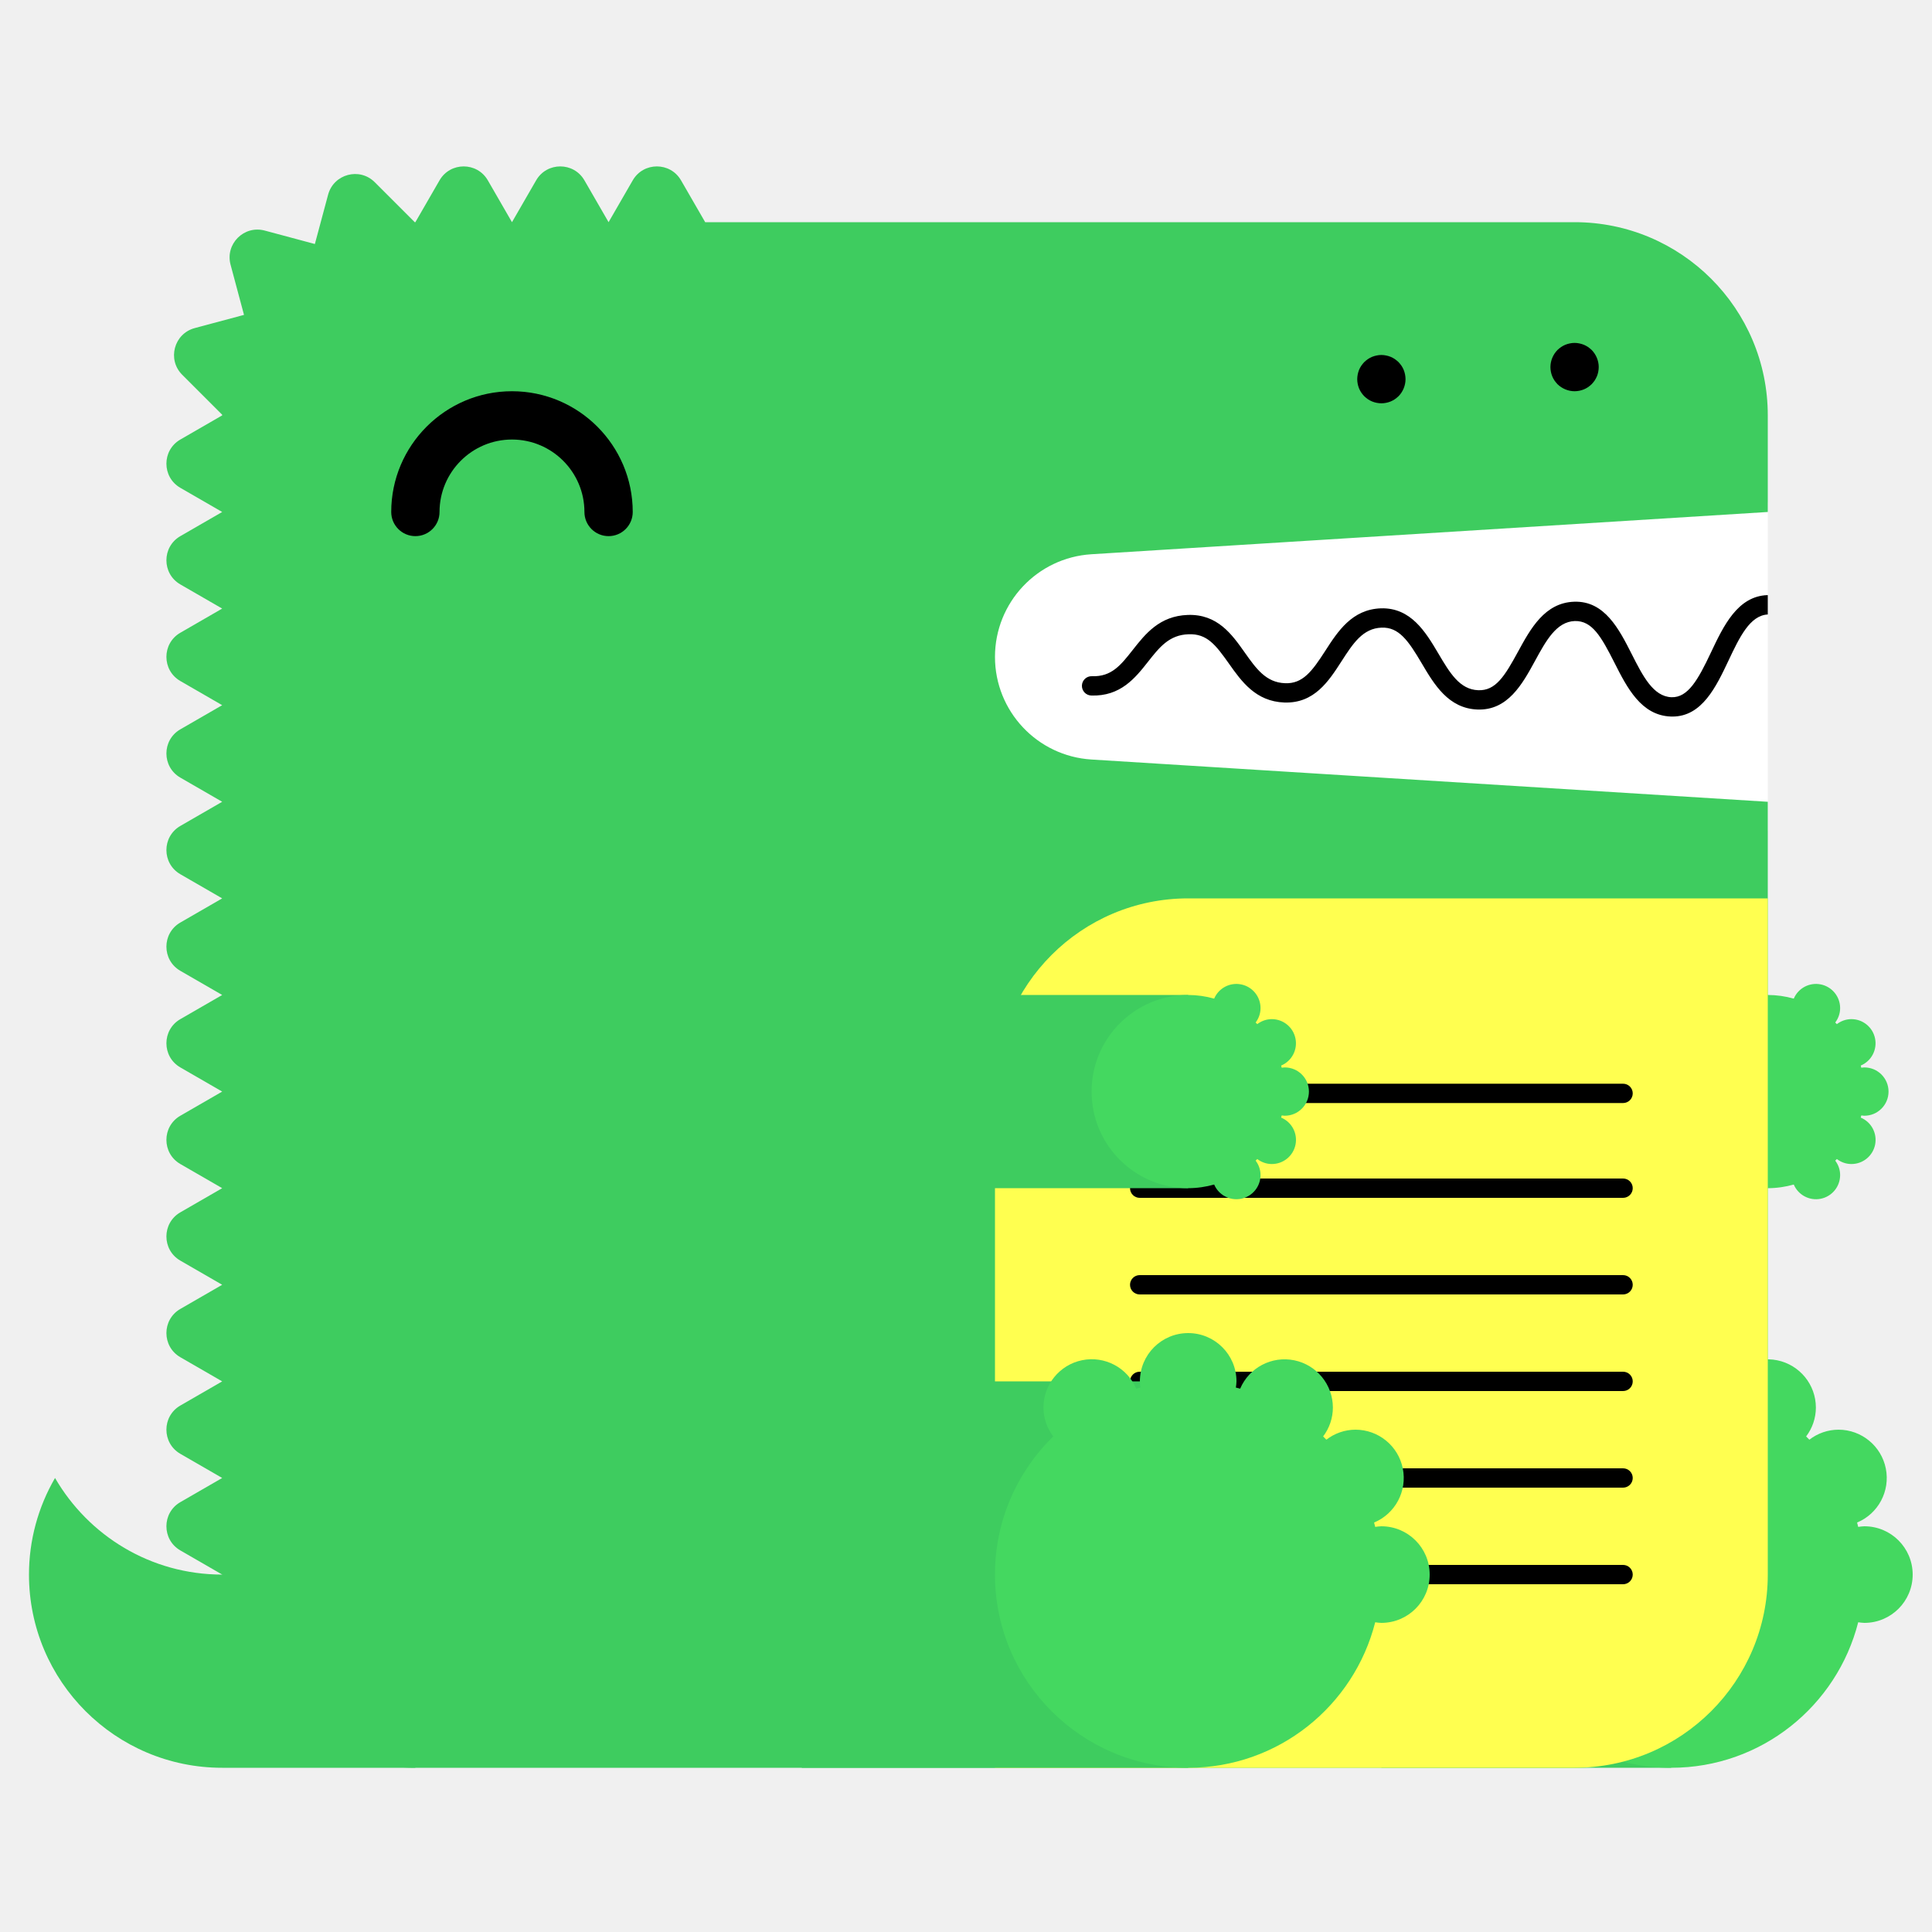
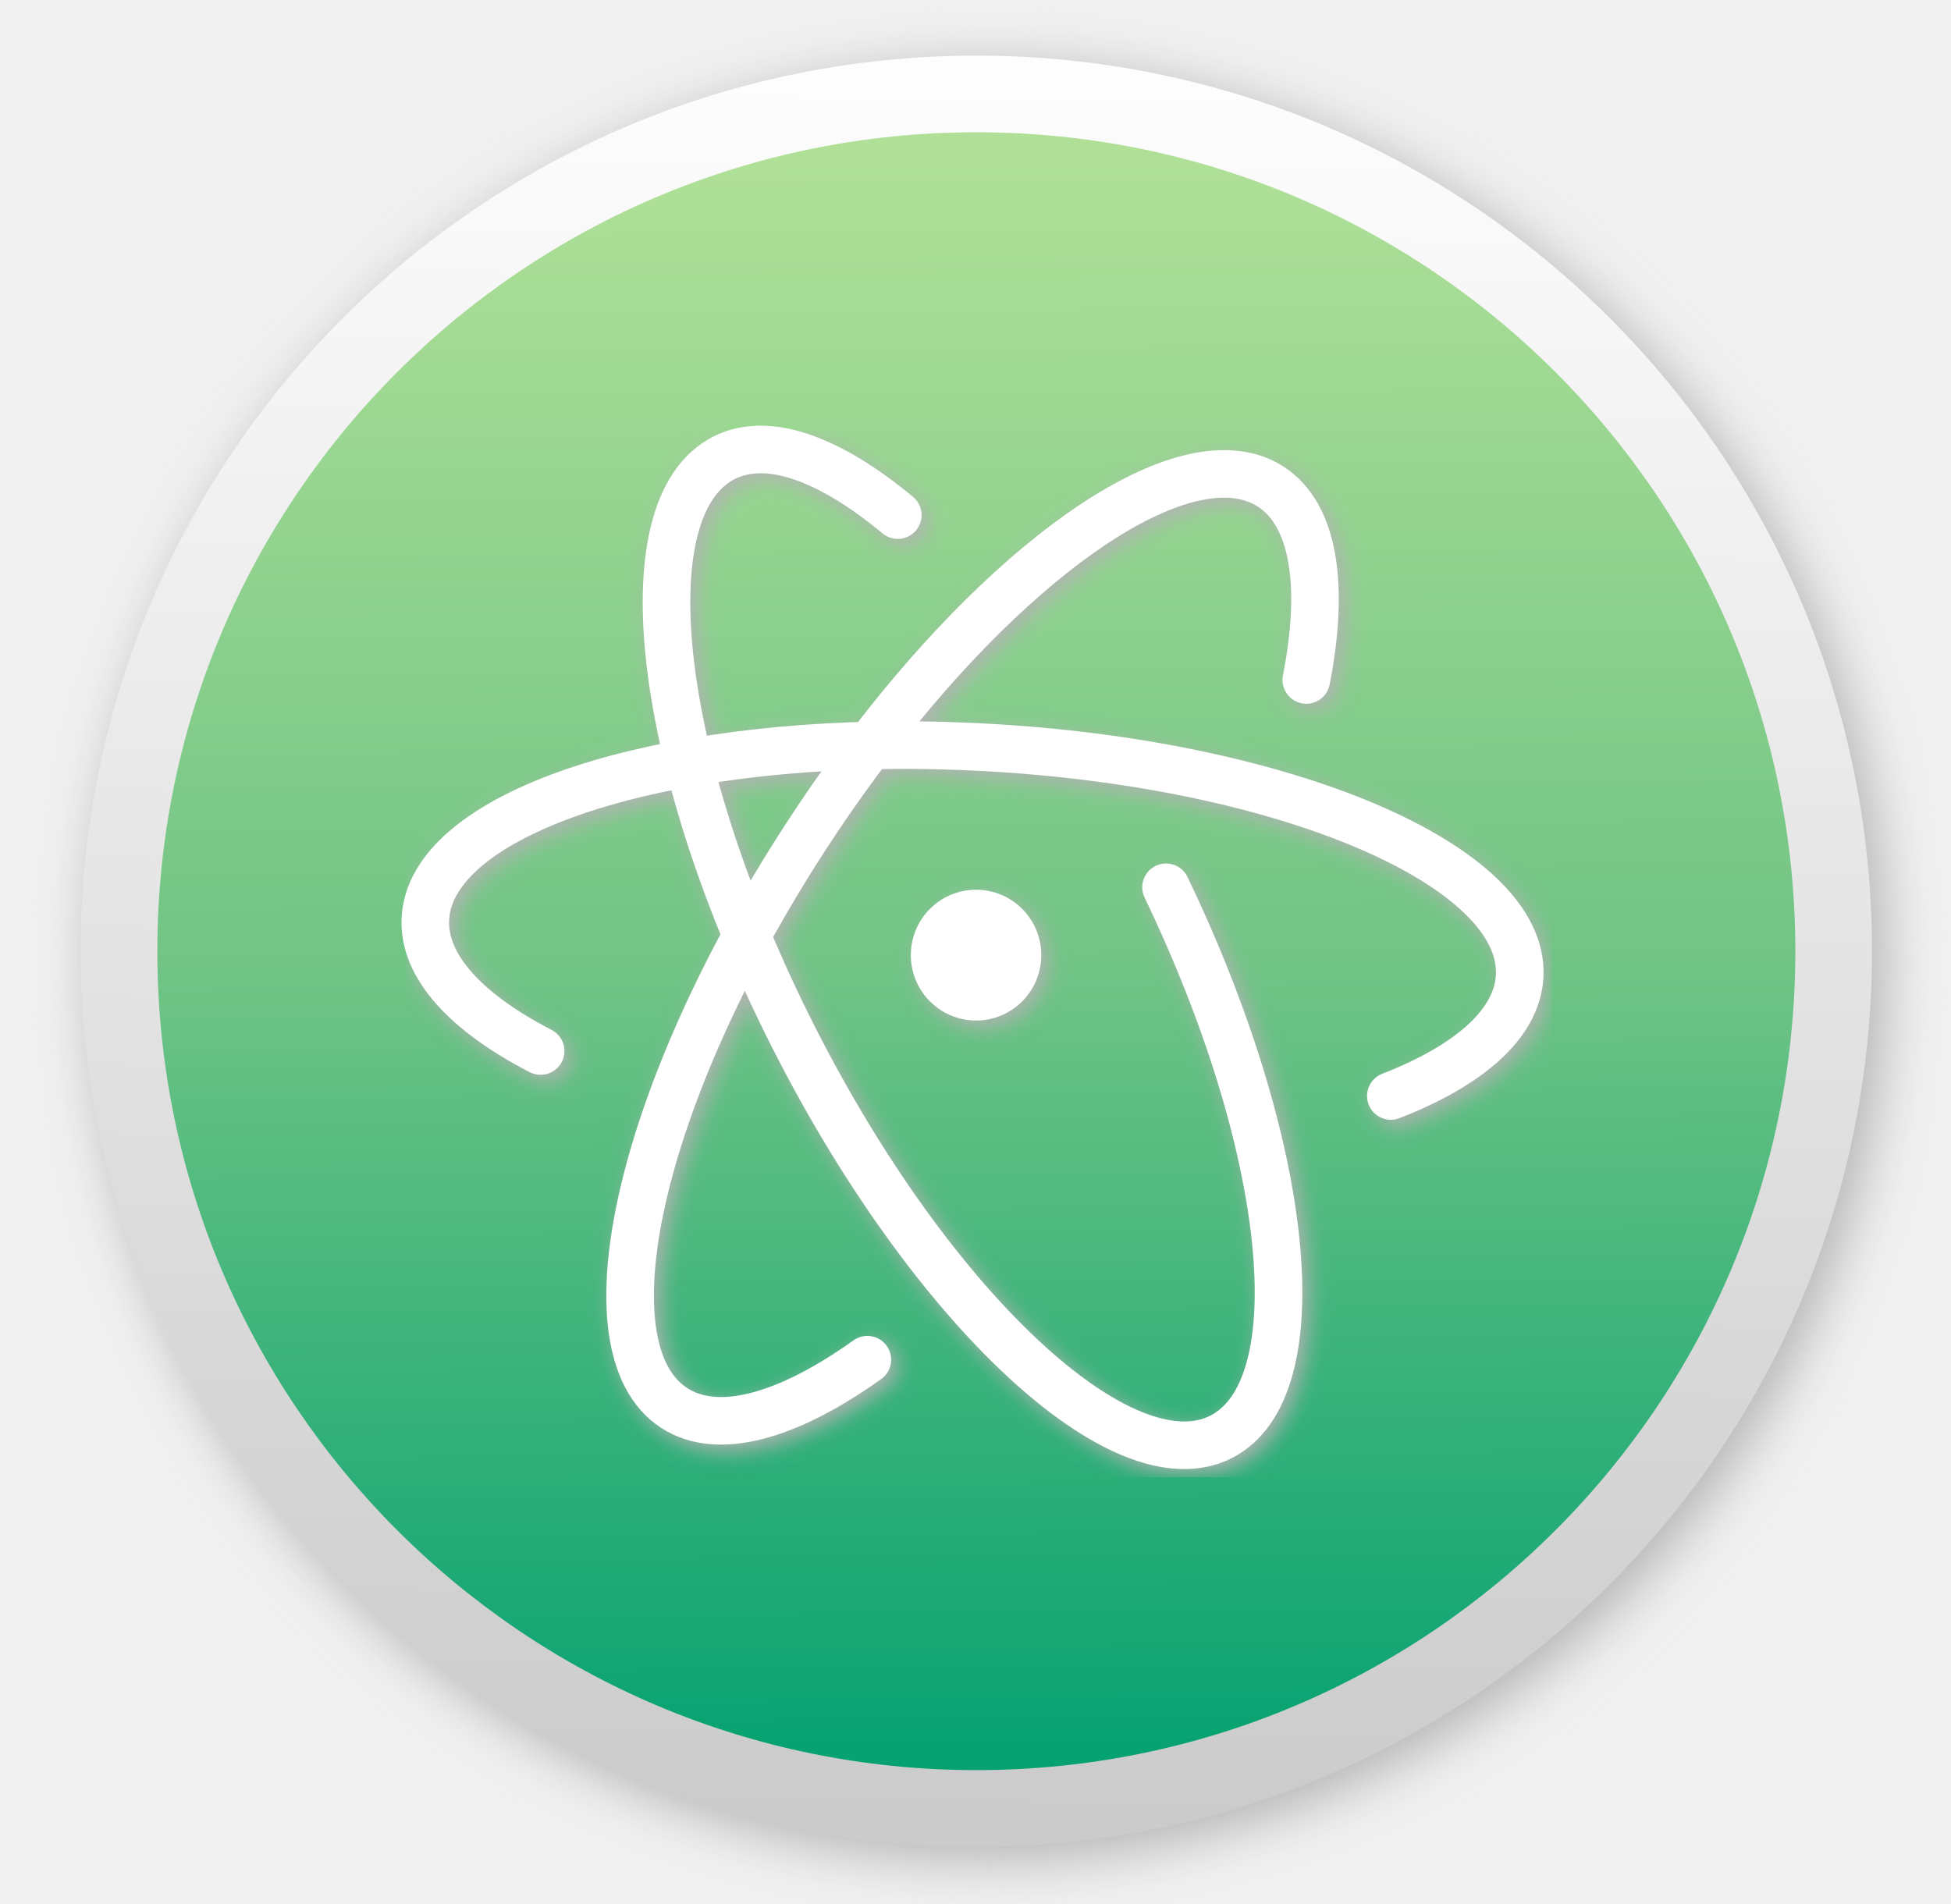
- <svg xmlns="http://www.w3.org/2000/svg" width="200" height="200" viewBox="0 0 200 200">
-   <g fill="none" fill-rule="evenodd">
-     <path fill="#FFF" d="M99 52h84v34H99z" />
-     <path d="M23 163c-7.398 0-13.843-4.027-17.303-10A19.886 19.886 0 0 0 3 163c0 11.046 8.954 20 20 20h20v-20H23z" fill="#3ECC5F" />
-     <path d="M112.98 57.376L183 53V43c0-11.046-8.954-20-20-20H73l-2.5-4.33c-1.112-1.925-3.889-1.925-5 0L63 23l-2.5-4.33c-1.111-1.925-3.889-1.925-5 0L53 23l-2.5-4.33c-1.111-1.925-3.889-1.925-5 0L43 23c-.022 0-.042.003-.065.003l-4.142-4.141c-1.57-1.571-4.252-.853-4.828 1.294l-1.369 5.104-5.192-1.392c-2.148-.575-4.111 1.389-3.535 3.536l1.39 5.193-5.102 1.367c-2.148.576-2.867 3.259-1.296 4.83l4.142 4.142c0 .021-.003.042-.003.064l-4.33 2.5c-1.925 1.111-1.925 3.889 0 5L23 53l-4.33 2.5c-1.925 1.111-1.925 3.889 0 5L23 63l-4.33 2.5c-1.925 1.111-1.925 3.889 0 5L23 73l-4.33 2.5c-1.925 1.111-1.925 3.889 0 5L23 83l-4.33 2.5c-1.925 1.111-1.925 3.889 0 5L23 93l-4.33 2.5c-1.925 1.111-1.925 3.889 0 5L23 103l-4.33 2.5c-1.925 1.111-1.925 3.889 0 5L23 113l-4.33 2.5c-1.925 1.111-1.925 3.889 0 5L23 123l-4.33 2.5c-1.925 1.111-1.925 3.889 0 5L23 133l-4.33 2.5c-1.925 1.111-1.925 3.889 0 5L23 143l-4.33 2.5c-1.925 1.111-1.925 3.889 0 5L23 153l-4.33 2.5c-1.925 1.111-1.925 3.889 0 5L23 163c0 11.046 8.954 20 20 20h120c11.046 0 20-8.954 20-20V83l-70.02-4.376A10.645 10.645 0 0 1 103 68c0-5.621 4.37-10.273 9.98-10.624" fill="#3ECC5F" />
-     <path fill="#3ECC5F" d="M143 183h30v-40h-30z" />
-     <path d="M193 158c-.219 0-.428.037-.639.064-.038-.15-.074-.301-.116-.451A5 5 0 0 0 190.32 148a4.96 4.96 0 0 0-3.016 1.036 26.531 26.531 0 0 0-.335-.336 4.955 4.955 0 0 0 1.011-2.987 5 5 0 0 0-9.599-1.959c-.148-.042-.297-.077-.445-.115.027-.211.064-.42.064-.639a5 5 0 0 0-5-5 5 5 0 0 0-5 5c0 .219.037.428.064.639-.148.038-.297.073-.445.115a4.998 4.998 0 0 0-9.599 1.959c0 1.125.384 2.151 1.011 2.987-3.717 3.632-6.031 8.693-6.031 14.3 0 11.046 8.954 20 20 20 9.339 0 17.16-6.41 19.361-15.064.211.027.42.064.639.064a5 5 0 0 0 5-5 5 5 0 0 0-5-5" fill="#44D860" />
-     <path fill="#3ECC5F" d="M153 123h30v-20h-30z" />
-     <path d="M193 115.5a2.5 2.5 0 1 0 0-5c-.109 0-.214.019-.319.032-.02-.075-.037-.15-.058-.225a2.501 2.501 0 0 0-.963-4.807c-.569 0-1.088.197-1.508.518a6.653 6.653 0 0 0-.168-.168c.314-.417.506-.931.506-1.494a2.5 2.5 0 0 0-4.8-.979A9.987 9.987 0 0 0 183 103c-5.522 0-10 4.478-10 10s4.478 10 10 10c.934 0 1.833-.138 2.69-.377a2.5 2.5 0 0 0 4.8-.979c0-.563-.192-1.077-.506-1.494.057-.055.113-.111.168-.168.42.321.939.518 1.508.518a2.5 2.5 0 0 0 .963-4.807c.021-.074.038-.15.058-.225.105.013.21.032.319.032" fill="#44D860" />
-     <path d="M63 55.5a2.5 2.5 0 0 1-2.5-2.5c0-4.136-3.364-7.5-7.5-7.5s-7.5 3.364-7.5 7.5a2.5 2.5 0 1 1-5 0c0-6.893 5.607-12.5 12.5-12.5S65.5 46.107 65.5 53a2.5 2.5 0 0 1-2.5 2.5" fill="#000" />
-     <path d="M103 183h60c11.046 0 20-8.954 20-20V93h-60c-11.046 0-20 8.954-20 20v70z" fill="#FFFF50" />
-     <path d="M168.02 124h-50.04a1 1 0 1 1 0-2h50.04a1 1 0 1 1 0 2m0 20h-50.04a1 1 0 1 1 0-2h50.04a1 1 0 1 1 0 2m0 20h-50.04a1 1 0 1 1 0-2h50.04a1 1 0 1 1 0 2m0-49.814h-50.04a1 1 0 1 1 0-2h50.04a1 1 0 1 1 0 2m0 19.814h-50.04a1 1 0 1 1 0-2h50.04a1 1 0 1 1 0 2m0 20h-50.04a1 1 0 1 1 0-2h50.04a1 1 0 1 1 0 2M183 61.611c-.012 0-.022-.006-.034-.005-3.09.105-4.552 3.196-5.842 5.923-1.346 2.85-2.387 4.703-4.093 4.647-1.889-.068-2.969-2.202-4.113-4.46-1.314-2.594-2.814-5.536-5.963-5.426-3.046.104-4.513 2.794-5.807 5.167-1.377 2.528-2.314 4.065-4.121 3.994-1.927-.07-2.951-1.805-4.136-3.813-1.321-2.236-2.848-4.75-5.936-4.664-2.994.103-4.465 2.385-5.763 4.4-1.373 2.13-2.335 3.428-4.165 3.351-1.973-.07-2.992-1.51-4.171-3.177-1.324-1.873-2.816-3.993-5.895-3.89-2.928.1-4.399 1.97-5.696 3.618-1.232 1.564-2.194 2.802-4.229 2.724a1 1 0 0 0-.072 2c3.017.101 4.545-1.8 5.872-3.487 1.177-1.496 2.193-2.787 4.193-2.855 1.926-.082 2.829 1.115 4.195 3.045 1.297 1.834 2.769 3.914 5.731 4.021 3.103.104 4.596-2.215 5.918-4.267 1.182-1.834 2.202-3.417 4.15-3.484 1.793-.067 2.769 1.35 4.145 3.681 1.297 2.197 2.766 4.686 5.787 4.796 3.125.108 4.634-2.62 5.949-5.035 1.139-2.088 2.214-4.06 4.119-4.126 1.793-.042 2.728 1.595 4.111 4.33 1.292 2.553 2.757 5.445 5.825 5.556l.169.003c3.064 0 4.518-3.075 5.805-5.794 1.139-2.41 2.217-4.68 4.067-4.773v-2z" fill="#000" />
-     <path fill="#3ECC5F" d="M83 183h40v-40H83z" />
-     <path d="M143 158c-.219 0-.428.037-.639.064-.038-.15-.074-.301-.116-.451A5 5 0 0 0 140.32 148a4.96 4.96 0 0 0-3.016 1.036 26.531 26.531 0 0 0-.335-.336 4.955 4.955 0 0 0 1.011-2.987 5 5 0 0 0-9.599-1.959c-.148-.042-.297-.077-.445-.115.027-.211.064-.42.064-.639a5 5 0 0 0-5-5 5 5 0 0 0-5 5c0 .219.037.428.064.639-.148.038-.297.073-.445.115a4.998 4.998 0 0 0-9.599 1.959c0 1.125.384 2.151 1.011 2.987-3.717 3.632-6.031 8.693-6.031 14.3 0 11.046 8.954 20 20 20 9.339 0 17.16-6.41 19.361-15.064.211.027.42.064.639.064a5 5 0 0 0 5-5 5 5 0 0 0-5-5" fill="#44D860" />
-     <path fill="#3ECC5F" d="M83 123h40v-20H83z" />
-     <path d="M133 115.5a2.5 2.5 0 1 0 0-5c-.109 0-.214.019-.319.032-.02-.075-.037-.15-.058-.225a2.501 2.501 0 0 0-.963-4.807c-.569 0-1.088.197-1.508.518a6.653 6.653 0 0 0-.168-.168c.314-.417.506-.931.506-1.494a2.5 2.5 0 0 0-4.8-.979A9.987 9.987 0 0 0 123 103c-5.522 0-10 4.478-10 10s4.478 10 10 10c.934 0 1.833-.138 2.69-.377a2.5 2.5 0 0 0 4.8-.979c0-.563-.192-1.077-.506-1.494.057-.055.113-.111.168-.168.42.321.939.518 1.508.518a2.5 2.5 0 0 0 .963-4.807c.021-.074.038-.15.058-.225.105.013.21.032.319.032" fill="#44D860" />
-     <path d="M143 41.75c-.16 0-.33-.02-.49-.05a2.52 2.52 0 0 1-.47-.14c-.15-.06-.29-.14-.431-.23-.13-.09-.259-.2-.38-.31-.109-.12-.219-.24-.309-.38s-.17-.28-.231-.43a2.619 2.619 0 0 1-.189-.96c0-.16.02-.33.05-.49.03-.16.08-.31.139-.47.061-.15.141-.29.231-.43.09-.13.2-.26.309-.38.121-.11.25-.22.38-.31.141-.09.281-.17.431-.23.149-.06.31-.11.47-.14.32-.07.65-.07.98 0 .159.03.32.08.47.14.149.06.29.14.43.23.13.09.259.2.38.31.11.12.22.25.31.38.09.14.17.28.23.43.06.16.11.31.14.47.029.16.05.33.05.49 0 .66-.271 1.31-.73 1.77-.121.11-.25.22-.38.31-.14.09-.281.17-.43.23a2.565 2.565 0 0 1-.96.19m20-1.25c-.66 0-1.3-.27-1.771-.73a3.802 3.802 0 0 1-.309-.38c-.09-.14-.17-.28-.231-.43a2.619 2.619 0 0 1-.189-.96c0-.66.27-1.3.729-1.77.121-.11.25-.22.38-.31.141-.09.281-.17.431-.23.149-.06.31-.11.47-.14.32-.07.66-.07.98 0 .159.03.32.08.47.14.149.06.29.14.43.23.13.09.259.2.38.31.459.47.73 1.11.73 1.77 0 .16-.021.33-.05.49-.03.16-.08.32-.14.47-.07.15-.14.29-.23.43-.09.13-.2.26-.31.38-.121.11-.25.22-.38.31-.14.09-.281.17-.43.23a2.565 2.565 0 0 1-.96.19" fill="#000" />
+ <svg xmlns="http://www.w3.org/2000/svg" xmlns:xlink="http://www.w3.org/1999/xlink" version="1.1" width="615" height="600" id="svg2">
+   <defs id="defs14">
+     <linearGradient id="linearGradient5932">
+       <stop style="stop-color:#fdfdfd;stop-opacity:1" offset="0" id="stop5934" />
+       <stop style="stop-color:#cbcbcb;stop-opacity:1" offset="1" id="stop5936" />
+     </linearGradient>
+     <linearGradient id="linearGradient5922">
+       <stop style="stop-color:#b0e098;stop-opacity:1" offset="0" id="stop5924" />
+       <stop id="stop5930" offset="0.5" style="stop-color:#70c485;stop-opacity:1" />
+       <stop style="stop-color:#04a171;stop-opacity:1" offset="1" id="stop5926" />
+     </linearGradient>
+     <linearGradient xlink:href="#linearGradient5922" id="linearGradient5928" x1="309.256" y1="50.9" x2="312.199" y2="559.078" gradientUnits="userSpaceOnUse" />
+     <linearGradient xlink:href="#linearGradient5932" id="linearGradient5938" x1="314.577" y1="26.014" x2="309.181" y2="573.962" gradientUnits="userSpaceOnUse" />
+     <filter style="color-interpolation-filters:sRGB" id="filter5999" x="-0.023" width="1.046" y="-0.025" height="1.05">
+       <feGaussianBlur stdDeviation="3.295" id="feGaussianBlur6001" />
+     </filter>
+     <filter style="color-interpolation-filters:sRGB" id="filter6003" x="-0.192" width="1.385" y="-0.192" height="1.384">
+       <feGaussianBlur stdDeviation="3.295" id="feGaussianBlur6005" />
+     </filter>
+     <filter style="color-interpolation-filters:sRGB" id="filter6019" x="-0.036" width="1.072" y="-0.036" height="1.072">
+       <feGaussianBlur stdDeviation="8.47" id="feGaussianBlur6021" />
+     </filter>
+   </defs>
+   <circle style="opacity:1;fill:#b3b3b3;fill-opacity:1;fill-rule:nonzero;stroke:none;stroke-width:15;stroke-linecap:round;stroke-linejoin:round;stroke-miterlimit:4;stroke-dasharray:none;stroke-dashoffset:0;stroke-opacity:1;filter:url(#filter6019)" id="circle5967" cx="311.766" cy="303.864" r="282.331" />
+   <circle r="282.331" cy="299.864" cx="307.766" id="circle5912" style="opacity:1;fill:url(#linearGradient5938);fill-opacity:1;fill-rule:nonzero;stroke:none;stroke-width:15;stroke-linecap:round;stroke-linejoin:round;stroke-miterlimit:4;stroke-dasharray:none;stroke-dashoffset:0;stroke-opacity:1" />
+   <circle style="opacity:1;fill:url(#linearGradient5928);fill-opacity:1;fill-rule:nonzero;stroke:none;stroke-width:15;stroke-linecap:round;stroke-linejoin:round;stroke-miterlimit:4;stroke-dasharray:none;stroke-dashoffset:0;stroke-opacity:1" id="path5910" cx="307.766" cy="299.864" r="258.168" />
+   <g id="g6037" transform="translate(37.33218,410.8729)">
+     <g id="g6027">
+       <g transform="translate(0.7282386,3.271761)" id="g5957" style="fill:none;stroke:#b3b3b3;stroke-opacity:1;filter:url(#filter5999)">
+         <path d="m 375.715,-197.787 c 5.792,-29.553 2.553,-51.981 -11.138,-60.894 -4.564,-2.971 -10.035,-4.271 -16.193,-4.037 -33.253,1.266 -86.908,47.163 -130.746,114.831 -51.956,80.2 -70.42,160.576 -41.211,179.59 13.865,9.026 35.958,2.628 60.918,-15.202" style="fill:none;stroke:#b3b3b3;stroke-width:15;stroke-linecap:round;stroke-miterlimit:4;stroke-dasharray:none;stroke-opacity:1" id="path5959" />
+         <path d="m 402.361,-66.637 c 24.66,-9.59 39.824,-22.716 40.612,-37.79 1.823,-34.864 -73.865,-67.141 -169.13,-72.145 -8.931,-0.469 -17.713,-0.716 -26.303,-0.687 -83.039,0.28 -147.858,23.115 -149.509,54.71 -0.787,15.045 12.887,29.634 36.328,41.741" style="fill:none;stroke:#b3b3b3;stroke-width:15;stroke-linecap:round;stroke-miterlimit:4;stroke-dasharray:none;stroke-opacity:1" id="path5961" />
+         <path d="m 246.94,-249.749 c -16.872,-14.033 -32.696,-21.569 -45.41,-20.613 -3.385,0.254 -6.516,1.091 -9.425,2.577 -31.031,15.85 -21.118,97.821 22.191,183.026 43.309,85.205 103.57,141.417 134.601,125.567 29.842,-15.242 21.788,-91.625 -17.393,-173.235" style="fill:none;stroke:#b3b3b3;stroke-width:15;stroke-linecap:round;stroke-miterlimit:4;stroke-dasharray:none;stroke-opacity:1" id="path5963" />
+       </g>
+       <g style="stroke:#ffffff" id="g5898" transform="translate(-1.271761,1.271761)">
+         <path id="path4" style="fill:none;stroke:#ffffff;stroke-width:15;stroke-linecap:round;stroke-miterlimit:4;stroke-dasharray:none;stroke-opacity:1" d="m 375.715,-197.787 c 5.792,-29.553 2.553,-51.981 -11.138,-60.894 -4.564,-2.971 -10.035,-4.271 -16.193,-4.037 -33.253,1.266 -86.908,47.163 -130.746,114.831 -51.956,80.2 -70.42,160.576 -41.211,179.59 13.865,9.026 35.958,2.628 60.918,-15.202" />
+         <path id="path6" style="fill:none;stroke:#ffffff;stroke-width:15;stroke-linecap:round;stroke-miterlimit:4;stroke-dasharray:none;stroke-opacity:1" d="m 402.361,-66.637 c 24.66,-9.59 39.824,-22.716 40.612,-37.79 1.823,-34.864 -73.865,-67.141 -169.13,-72.145 -8.931,-0.469 -17.713,-0.716 -26.303,-0.687 -83.039,0.28 -147.858,23.115 -149.509,54.71 -0.787,15.045 12.887,29.634 36.328,41.741" />
+         <path id="path8" style="fill:none;stroke:#ffffff;stroke-width:15;stroke-linecap:round;stroke-miterlimit:4;stroke-dasharray:none;stroke-opacity:1" d="m 246.94,-249.749 c -16.872,-14.033 -32.696,-21.569 -45.41,-20.613 -3.385,0.254 -6.516,1.091 -9.425,2.577 -31.031,15.85 -21.118,97.821 22.191,183.026 43.309,85.205 103.57,141.417 134.601,125.567 29.842,-15.242 21.788,-91.625 -17.393,-173.235" />
+       </g>
+     </g>
+     <g id="g6023">
+       <path id="path5965" style="fill:#b3b3b3;fill-opacity:1;stroke:none;filter:url(#filter6003)" d="m 292.907,-107.768 a 20.563,20.613 0 0 1 -41.126,0 20.563,20.613 0 1 1 41.126,0 z" />
+       <path d="m 290.907,-109.768 a 20.563,20.613 0 0 1 -41.126,0 20.563,20.613 0 1 1 41.126,0 z" style="fill:#ffffff;fill-opacity:1;stroke:none" id="path10" />
+     </g>
  </g>
</svg>
